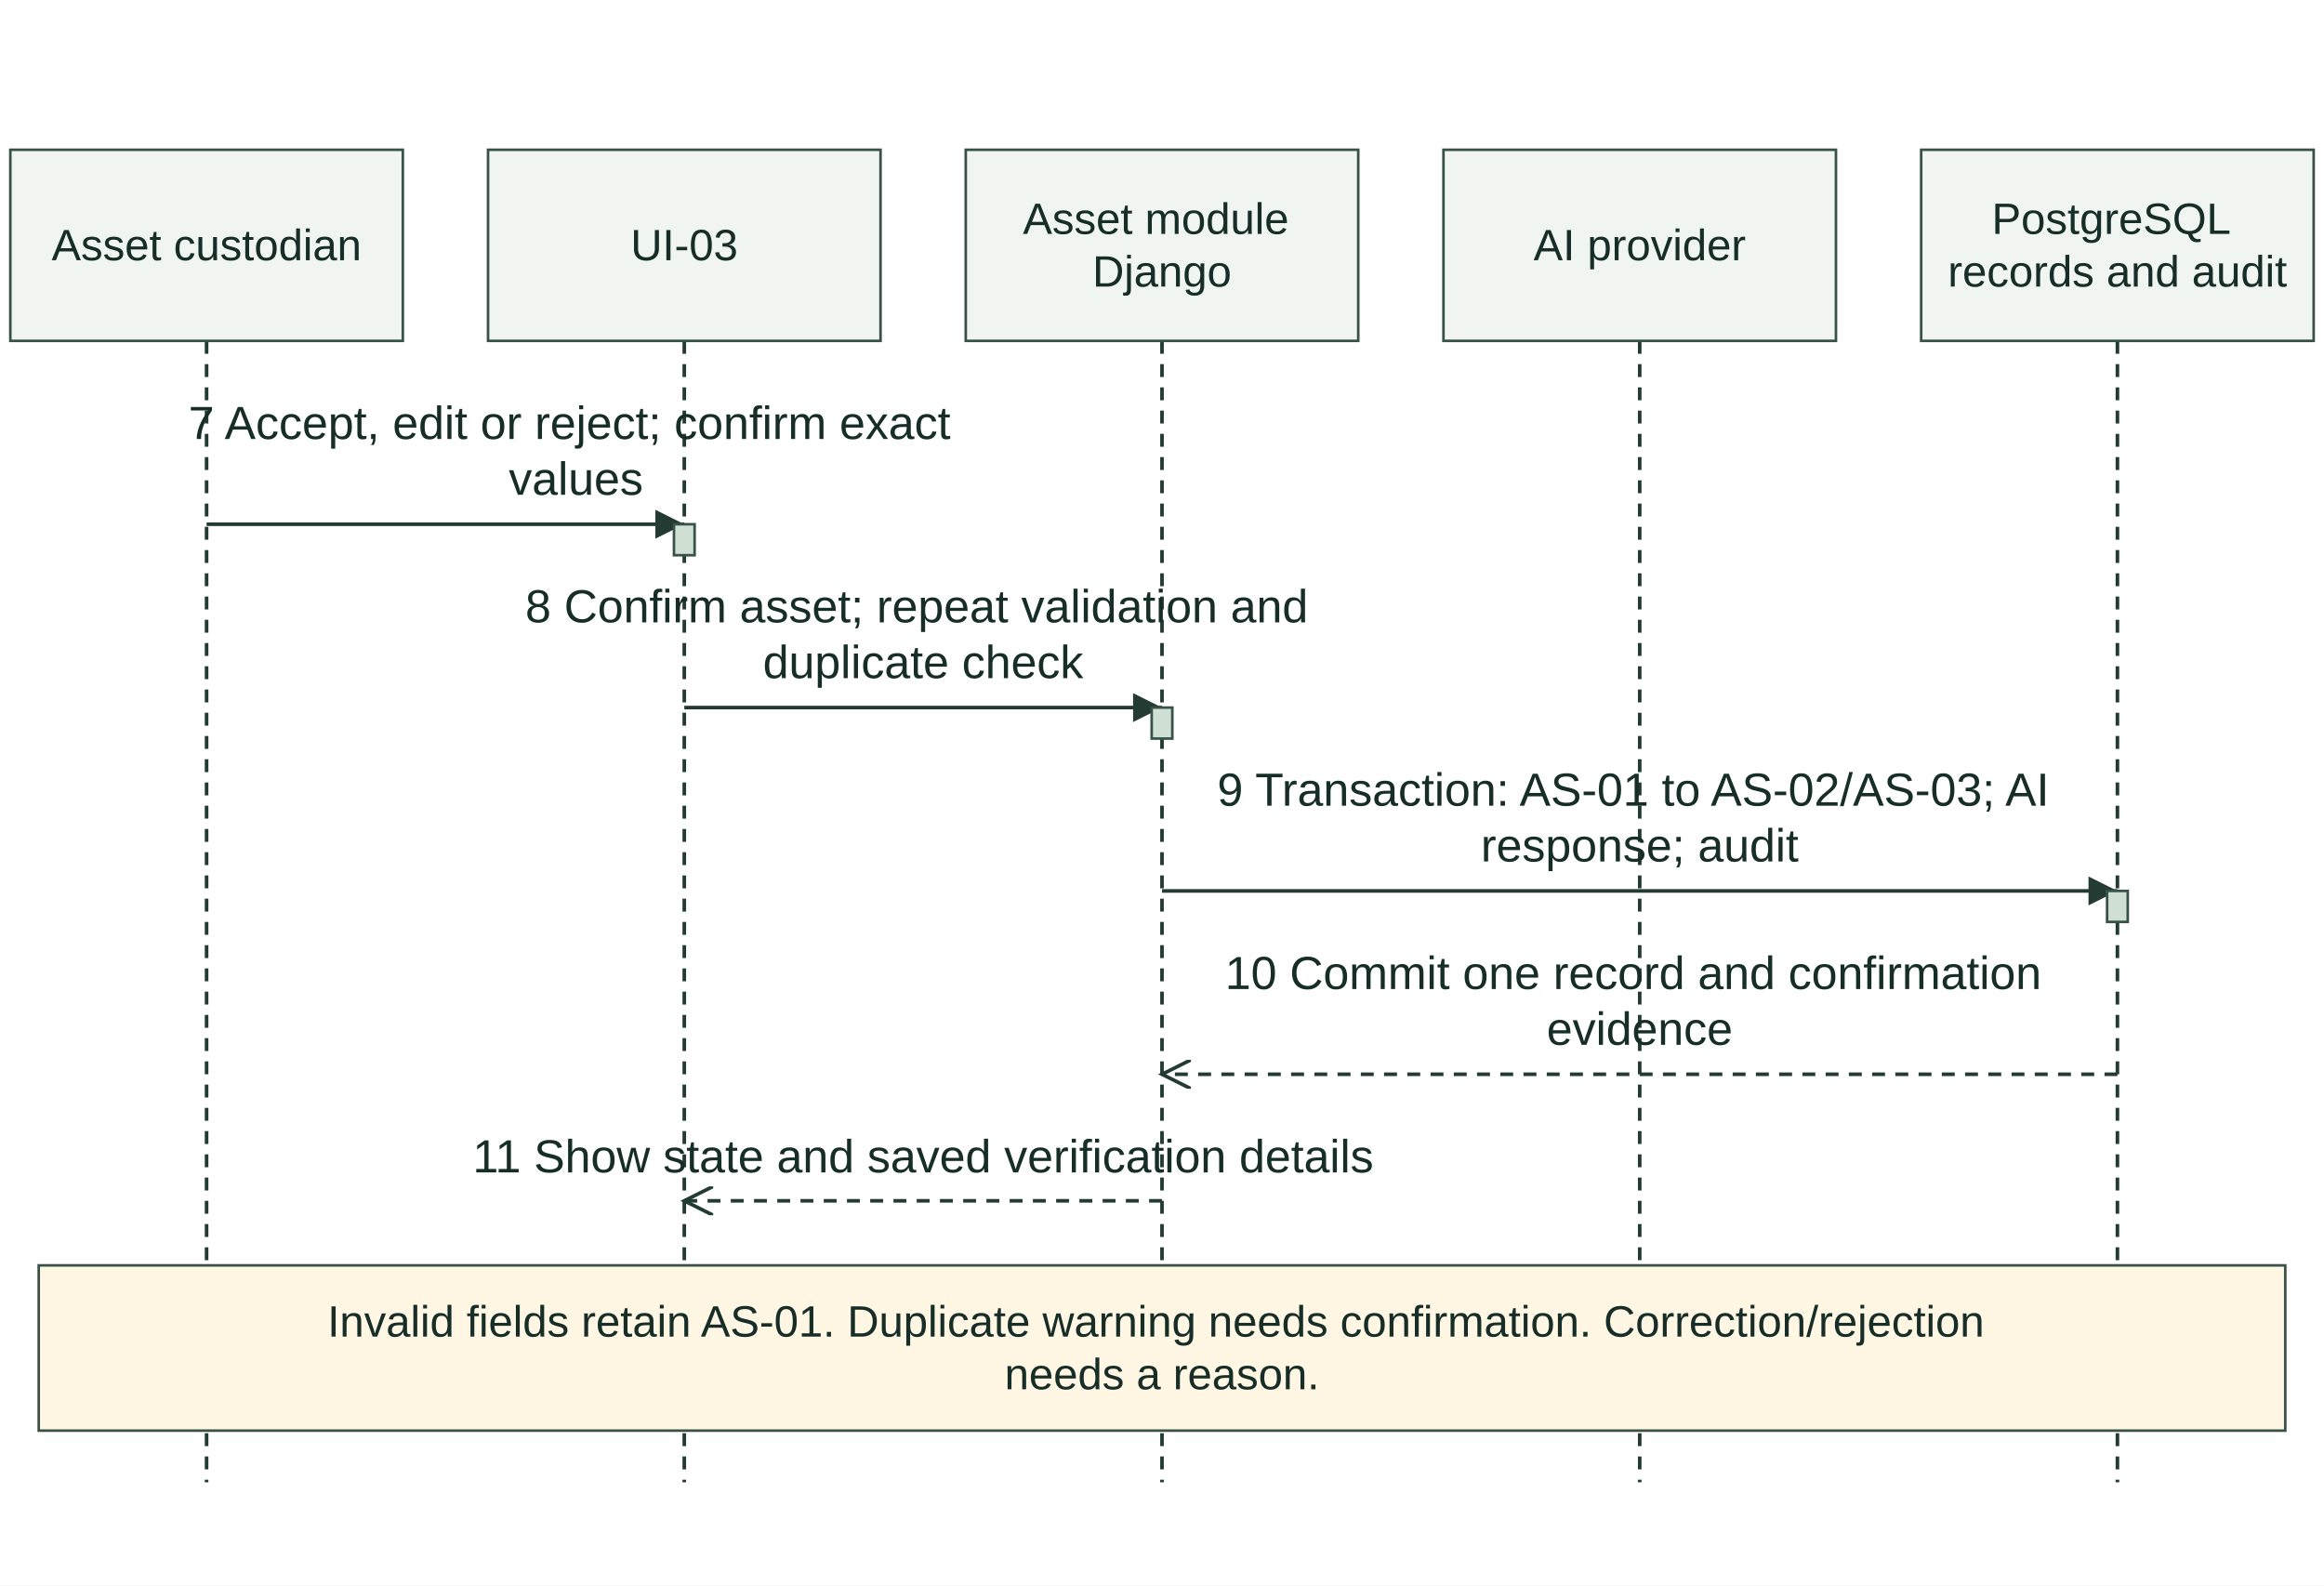
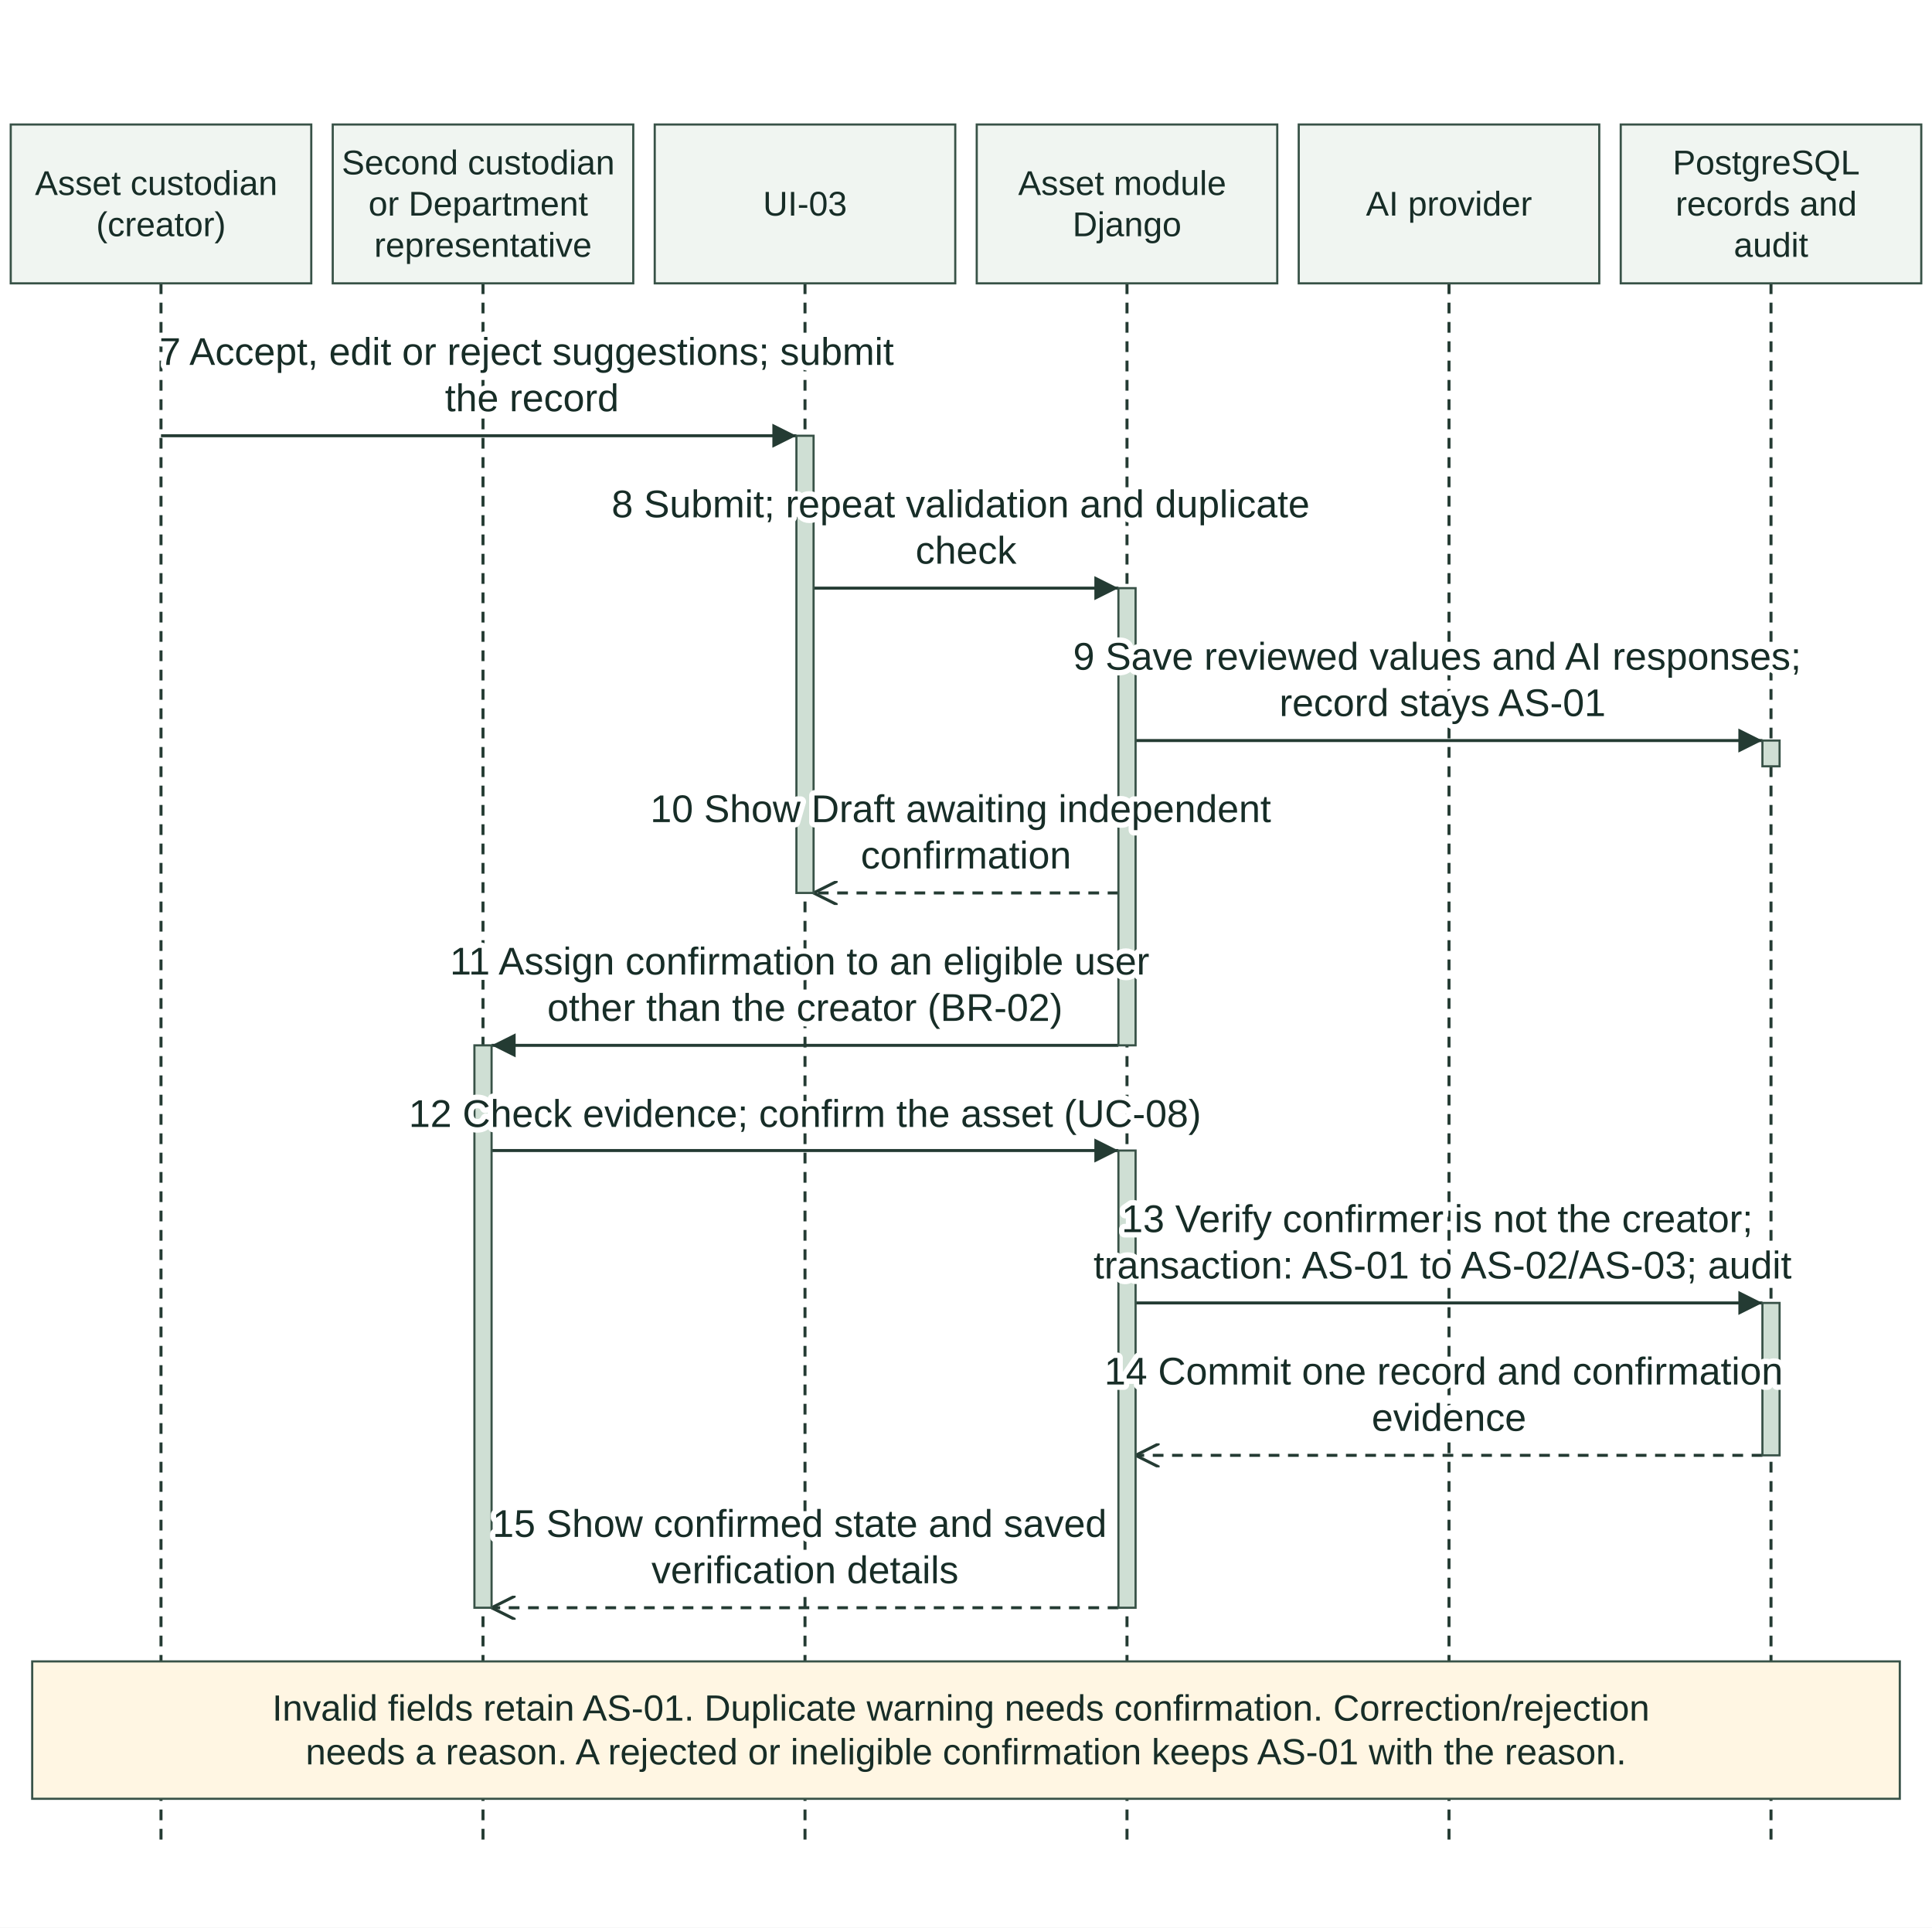
- <svg xmlns="http://www.w3.org/2000/svg" width="900" height="614" viewBox="0 0 900 614">
+ <svg xmlns="http://www.w3.org/2000/svg" width="900" height="898" viewBox="0 0 900 898">
  <defs>
    <marker id="arrow" markerWidth="9" markerHeight="8" refX="8" refY="4" orient="auto">
      <path d="M0,0 L8,4 L0,8 Z" fill="#243b33" />
    </marker>
    <marker id="open" markerWidth="9" markerHeight="8" refX="8" refY="4" orient="auto">
      <path d="M0,0 L8,4 L0,8" fill="none" stroke="#243b33" />
    </marker>
  </defs>
  <rect width="100%" height="100%" fill="white" />
-   <polyline points="80,203 265,203" fill="none" stroke="#243b33" stroke-width="1.4" marker-end="url(#arrow)" />
-   <polyline points="265,274 450,274" fill="none" stroke="#243b33" stroke-width="1.4" marker-end="url(#arrow)" />
-   <polyline points="450,345 820,345" fill="none" stroke="#243b33" stroke-width="1.4" marker-end="url(#arrow)" />
-   <polyline points="820,416 450,416" fill="none" stroke="#243b33" stroke-width="1.4" stroke-dasharray="5 4" marker-end="url(#open)" />
-   <polyline points="450,465 265,465" fill="none" stroke="#243b33" stroke-width="1.4" stroke-dasharray="5 4" marker-end="url(#open)" />
-   <polyline points="80,132 80,574" fill="none" stroke="#243b33" stroke-width="1.4" stroke-dasharray="5 4" />
-   <polyline points="265,132 265,574" fill="none" stroke="#243b33" stroke-width="1.4" stroke-dasharray="5 4" />
-   <polyline points="450,132 450,574" fill="none" stroke="#243b33" stroke-width="1.4" stroke-dasharray="5 4" />
-   <polyline points="635,132 635,574" fill="none" stroke="#243b33" stroke-width="1.4" stroke-dasharray="5 4" />
-   <polyline points="820,132 820,574" fill="none" stroke="#243b33" stroke-width="1.4" stroke-dasharray="5 4" />
-   <rect x="4" y="58" width="152" height="74" rx="0" fill="#f0f5f1" stroke="#385247" />
-   <text x="80.0" y="100.78" text-anchor="middle" font-family="Arial,sans-serif" font-size="17" font-weight="normal" fill="#172d27">
-     <tspan x="80.0" dy="0">Asset custodian</tspan>
+   <polyline points="75.0,203 371.0,203" fill="none" stroke="#243b33" stroke-width="1.4" marker-end="url(#arrow)" />
+   <polyline points="379.0,274 521.0,274" fill="none" stroke="#243b33" stroke-width="1.4" marker-end="url(#arrow)" />
+   <polyline points="529.0,345 821.0,345" fill="none" stroke="#243b33" stroke-width="1.4" marker-end="url(#arrow)" />
+   <polyline points="521.0,416 379.0,416" fill="none" stroke="#243b33" stroke-width="1.4" stroke-dasharray="5 4" marker-end="url(#open)" />
+   <polyline points="521.0,487 229.0,487" fill="none" stroke="#243b33" stroke-width="1.4" marker-end="url(#arrow)" />
+   <polyline points="229.0,536 521.0,536" fill="none" stroke="#243b33" stroke-width="1.4" marker-end="url(#arrow)" />
+   <polyline points="529.0,607 821.0,607" fill="none" stroke="#243b33" stroke-width="1.4" marker-end="url(#arrow)" />
+   <polyline points="821.0,678 529.0,678" fill="none" stroke="#243b33" stroke-width="1.4" stroke-dasharray="5 4" marker-end="url(#open)" />
+   <polyline points="521.0,749 229.0,749" fill="none" stroke="#243b33" stroke-width="1.4" stroke-dasharray="5 4" marker-end="url(#open)" />
+   <polyline points="75.0,132 75.0,858" fill="none" stroke="#243b33" stroke-width="1.4" stroke-dasharray="5 4" />
+   <polyline points="225.0,132 225.0,858" fill="none" stroke="#243b33" stroke-width="1.4" stroke-dasharray="5 4" />
+   <polyline points="375.0,132 375.0,858" fill="none" stroke="#243b33" stroke-width="1.4" stroke-dasharray="5 4" />
+   <polyline points="525.0,132 525.0,858" fill="none" stroke="#243b33" stroke-width="1.4" stroke-dasharray="5 4" />
+   <polyline points="675.0,132 675.0,858" fill="none" stroke="#243b33" stroke-width="1.4" stroke-dasharray="5 4" />
+   <polyline points="825.0,132 825.0,858" fill="none" stroke="#243b33" stroke-width="1.4" stroke-dasharray="5 4" />
+   <rect x="521.0" y="274" width="8" height="213" fill="#cfdfd4" stroke="#385247" />
+   <rect x="821.0" y="345" width="8" height="12" fill="#cfdfd4" stroke="#385247" />
+   <rect x="371.0" y="203" width="8" height="213" fill="#cfdfd4" stroke="#385247" />
+   <rect x="521.0" y="536" width="8" height="213" fill="#cfdfd4" stroke="#385247" />
+   <rect x="821.0" y="607" width="8" height="71" fill="#cfdfd4" stroke="#385247" />
+   <rect x="221.0" y="487" width="8" height="262" fill="#cfdfd4" stroke="#385247" />
+   <rect x="5.0" y="58" width="140" height="74" rx="0" fill="#f0f5f1" stroke="#385247" />
+   <text x="75.0" y="90.84" text-anchor="middle" font-family="Arial,sans-serif" font-size="16" font-weight="normal" fill="#172d27">
+     <tspan x="75.0" dy="0">Asset custodian</tspan>
+     <tspan x="75.0" dy="19.2">(creator)</tspan>
  </text>
-   <rect x="189" y="58" width="152" height="74" rx="0" fill="#f0f5f1" stroke="#385247" />
-   <text x="265.0" y="100.78" text-anchor="middle" font-family="Arial,sans-serif" font-size="17" font-weight="normal" fill="#172d27">
-     <tspan x="265.0" dy="0">UI-03</tspan>
+   <rect x="155.0" y="58" width="140" height="74" rx="0" fill="#f0f5f1" stroke="#385247" />
+   <text x="225.0" y="81.24" text-anchor="middle" font-family="Arial,sans-serif" font-size="16" font-weight="normal" fill="#172d27">
+     <tspan x="225.0" dy="0">Second custodian</tspan>
+     <tspan x="225.0" dy="19.2">or Department</tspan>
+     <tspan x="225.0" dy="19.2">representative</tspan>
  </text>
-   <rect x="374" y="58" width="152" height="74" rx="0" fill="#f0f5f1" stroke="#385247" />
-   <text x="450.0" y="90.58" text-anchor="middle" font-family="Arial,sans-serif" font-size="17" font-weight="normal" fill="#172d27">
-     <tspan x="450.0" dy="0">Asset module</tspan>
-     <tspan x="450.0" dy="20.4">Django</tspan>
+   <rect x="305.0" y="58" width="140" height="74" rx="0" fill="#f0f5f1" stroke="#385247" />
+   <text x="375.0" y="100.44" text-anchor="middle" font-family="Arial,sans-serif" font-size="16" font-weight="normal" fill="#172d27">
+     <tspan x="375.0" dy="0">UI-03</tspan>
  </text>
-   <rect x="559" y="58" width="152" height="74" rx="0" fill="#f0f5f1" stroke="#385247" />
-   <text x="635.0" y="100.78" text-anchor="middle" font-family="Arial,sans-serif" font-size="17" font-weight="normal" fill="#172d27">
-     <tspan x="635.0" dy="0">AI provider</tspan>
+   <rect x="455.0" y="58" width="140" height="74" rx="0" fill="#f0f5f1" stroke="#385247" />
+   <text x="525.0" y="90.84" text-anchor="middle" font-family="Arial,sans-serif" font-size="16" font-weight="normal" fill="#172d27">
+     <tspan x="525.0" dy="0">Asset module</tspan>
+     <tspan x="525.0" dy="19.2">Django</tspan>
  </text>
-   <rect x="744" y="58" width="152" height="74" rx="0" fill="#f0f5f1" stroke="#385247" />
-   <text x="820.0" y="90.58" text-anchor="middle" font-family="Arial,sans-serif" font-size="17" font-weight="normal" fill="#172d27">
-     <tspan x="820.0" dy="0">PostgreSQL</tspan>
-     <tspan x="820.0" dy="20.4">records and audit</tspan>
+   <rect x="605.0" y="58" width="140" height="74" rx="0" fill="#f0f5f1" stroke="#385247" />
+   <text x="675.0" y="100.44" text-anchor="middle" font-family="Arial,sans-serif" font-size="16" font-weight="normal" fill="#172d27">
+     <tspan x="675.0" dy="0">AI provider</tspan>
  </text>
-   <text x="223.05" y="170" text-anchor="middle" font-family="Arial,sans-serif" font-size="18" font-weight="normal" fill="#172d27">
-     <tspan x="223.05" dy="0">7 Accept, edit or reject; confirm exact</tspan>
-     <tspan x="223.05" dy="21.6">values</tspan>
+   <rect x="755.0" y="58" width="140" height="74" rx="0" fill="#f0f5f1" stroke="#385247" />
+   <text x="825.0" y="81.24" text-anchor="middle" font-family="Arial,sans-serif" font-size="16" font-weight="normal" fill="#172d27">
+     <tspan x="825.0" dy="0">PostgreSQL</tspan>
+     <tspan x="825.0" dy="19.2">records and</tspan>
+     <tspan x="825.0" dy="19.2">audit</tspan>
  </text>
-   <rect x="261" y="203" width="8" height="12" rx="0" fill="#cfdfd4" stroke="#385247" />
-   <text x="265.0" y="214.44" text-anchor="middle" font-family="Arial,sans-serif" font-size="16" font-weight="normal" fill="#172d27">
-     <tspan x="265.0" dy="0" />
+   <text x="247.8" y="170" text-anchor="middle" font-family="Arial,sans-serif" font-size="18" font-weight="normal" fill="#172d27" stroke="white" stroke-width="5" stroke-linejoin="round" paint-order="stroke">
+     <tspan x="247.8" dy="0">7 Accept, edit or reject suggestions; submit</tspan>
+     <tspan x="247.8" dy="21.6">the record</tspan>
  </text>
-   <text x="357.5" y="241" text-anchor="middle" font-family="Arial,sans-serif" font-size="18" font-weight="normal" fill="#172d27">
-     <tspan x="357.5" dy="0">8 Confirm asset; repeat validation and</tspan>
-     <tspan x="357.5" dy="21.6">duplicate check</tspan>
+   <text x="450.0" y="241" text-anchor="middle" font-family="Arial,sans-serif" font-size="18" font-weight="normal" fill="#172d27" stroke="white" stroke-width="5" stroke-linejoin="round" paint-order="stroke">
+     <tspan x="450.0" dy="0">8 Submit; repeat validation and duplicate</tspan>
+     <tspan x="450.0" dy="21.6">check</tspan>
  </text>
-   <rect x="446" y="274" width="8" height="12" rx="0" fill="#cfdfd4" stroke="#385247" />
-   <text x="450.0" y="285.44" text-anchor="middle" font-family="Arial,sans-serif" font-size="16" font-weight="normal" fill="#172d27">
-     <tspan x="450.0" dy="0" />
+   <text x="672.0" y="312" text-anchor="middle" font-family="Arial,sans-serif" font-size="18" font-weight="normal" fill="#172d27" stroke="white" stroke-width="5" stroke-linejoin="round" paint-order="stroke">
+     <tspan x="672.0" dy="0">9 Save reviewed values and AI responses;</tspan>
+     <tspan x="672.0" dy="21.6">record stays AS-01</tspan>
  </text>
-   <text x="635.0" y="312" text-anchor="middle" font-family="Arial,sans-serif" font-size="18" font-weight="normal" fill="#172d27">
-     <tspan x="635.0" dy="0">9 Transaction: AS-01 to AS-02/AS-03; AI</tspan>
-     <tspan x="635.0" dy="21.6">response; audit</tspan>
+   <text x="450.0" y="383" text-anchor="middle" font-family="Arial,sans-serif" font-size="18" font-weight="normal" fill="#172d27" stroke="white" stroke-width="5" stroke-linejoin="round" paint-order="stroke">
+     <tspan x="450.0" dy="0">10 Show Draft awaiting independent</tspan>
+     <tspan x="450.0" dy="21.6">confirmation</tspan>
  </text>
-   <rect x="816" y="345" width="8" height="12" rx="0" fill="#cfdfd4" stroke="#385247" />
-   <text x="820.0" y="356.44" text-anchor="middle" font-family="Arial,sans-serif" font-size="16" font-weight="normal" fill="#172d27">
-     <tspan x="820.0" dy="0" />
+   <text x="375.0" y="454" text-anchor="middle" font-family="Arial,sans-serif" font-size="18" font-weight="normal" fill="#172d27" stroke="white" stroke-width="5" stroke-linejoin="round" paint-order="stroke">
+     <tspan x="375.0" dy="0">11 Assign confirmation to an eligible user</tspan>
+     <tspan x="375.0" dy="21.6">other than the creator (BR-02)</tspan>
  </text>
-   <text x="635.0" y="383" text-anchor="middle" font-family="Arial,sans-serif" font-size="18" font-weight="normal" fill="#172d27">
-     <tspan x="635.0" dy="0">10 Commit one record and confirmation</tspan>
-     <tspan x="635.0" dy="21.6">evidence</tspan>
+   <text x="375.0" y="525" text-anchor="middle" font-family="Arial,sans-serif" font-size="18" font-weight="normal" fill="#172d27" stroke="white" stroke-width="5" stroke-linejoin="round" paint-order="stroke">
+     <tspan x="375.0" dy="0">12 Check evidence; confirm the asset (UC-08)</tspan>
  </text>
-   <text x="357.5" y="454" text-anchor="middle" font-family="Arial,sans-serif" font-size="18" font-weight="normal" fill="#172d27">
-     <tspan x="357.5" dy="0">11 Show state and saved verification details</tspan>
+   <text x="672.0" y="574" text-anchor="middle" font-family="Arial,sans-serif" font-size="18" font-weight="normal" fill="#172d27" stroke="white" stroke-width="5" stroke-linejoin="round" paint-order="stroke">
+     <tspan x="672.0" dy="0">13 Verify confirmer is not the creator;</tspan>
+     <tspan x="672.0" dy="21.6">transaction: AS-01 to AS-02/AS-03; audit</tspan>
  </text>
-   <rect x="15" y="490" width="870" height="64" rx="0" fill="#fff6e3" stroke="#385247" />
-   <text x="450.0" y="517.58" text-anchor="middle" font-family="Arial,sans-serif" font-size="17" font-weight="normal" fill="#172d27">
+   <text x="675.0" y="645" text-anchor="middle" font-family="Arial,sans-serif" font-size="18" font-weight="normal" fill="#172d27" stroke="white" stroke-width="5" stroke-linejoin="round" paint-order="stroke">
+     <tspan x="675.0" dy="0">14 Commit one record and confirmation</tspan>
+     <tspan x="675.0" dy="21.6">evidence</tspan>
+   </text>
+   <text x="375.0" y="716" text-anchor="middle" font-family="Arial,sans-serif" font-size="18" font-weight="normal" fill="#172d27" stroke="white" stroke-width="5" stroke-linejoin="round" paint-order="stroke">
+     <tspan x="375.0" dy="0">15 Show confirmed state and saved</tspan>
+     <tspan x="375.0" dy="21.6">verification details</tspan>
+   </text>
+   <rect x="15" y="774" width="870" height="64" rx="0" fill="#fff6e3" stroke="#385247" />
+   <text x="450.0" y="801.58" text-anchor="middle" font-family="Arial,sans-serif" font-size="17" font-weight="normal" fill="#172d27">
    <tspan x="450.0" dy="0">Invalid fields retain AS-01. Duplicate warning needs confirmation. Correction/rejection</tspan>
-     <tspan x="450.0" dy="20.4">needs a reason.</tspan>
+     <tspan x="450.0" dy="20.4">needs a reason. A rejected or ineligible confirmation keeps AS-01 with the reason.</tspan>
  </text>
</svg>
